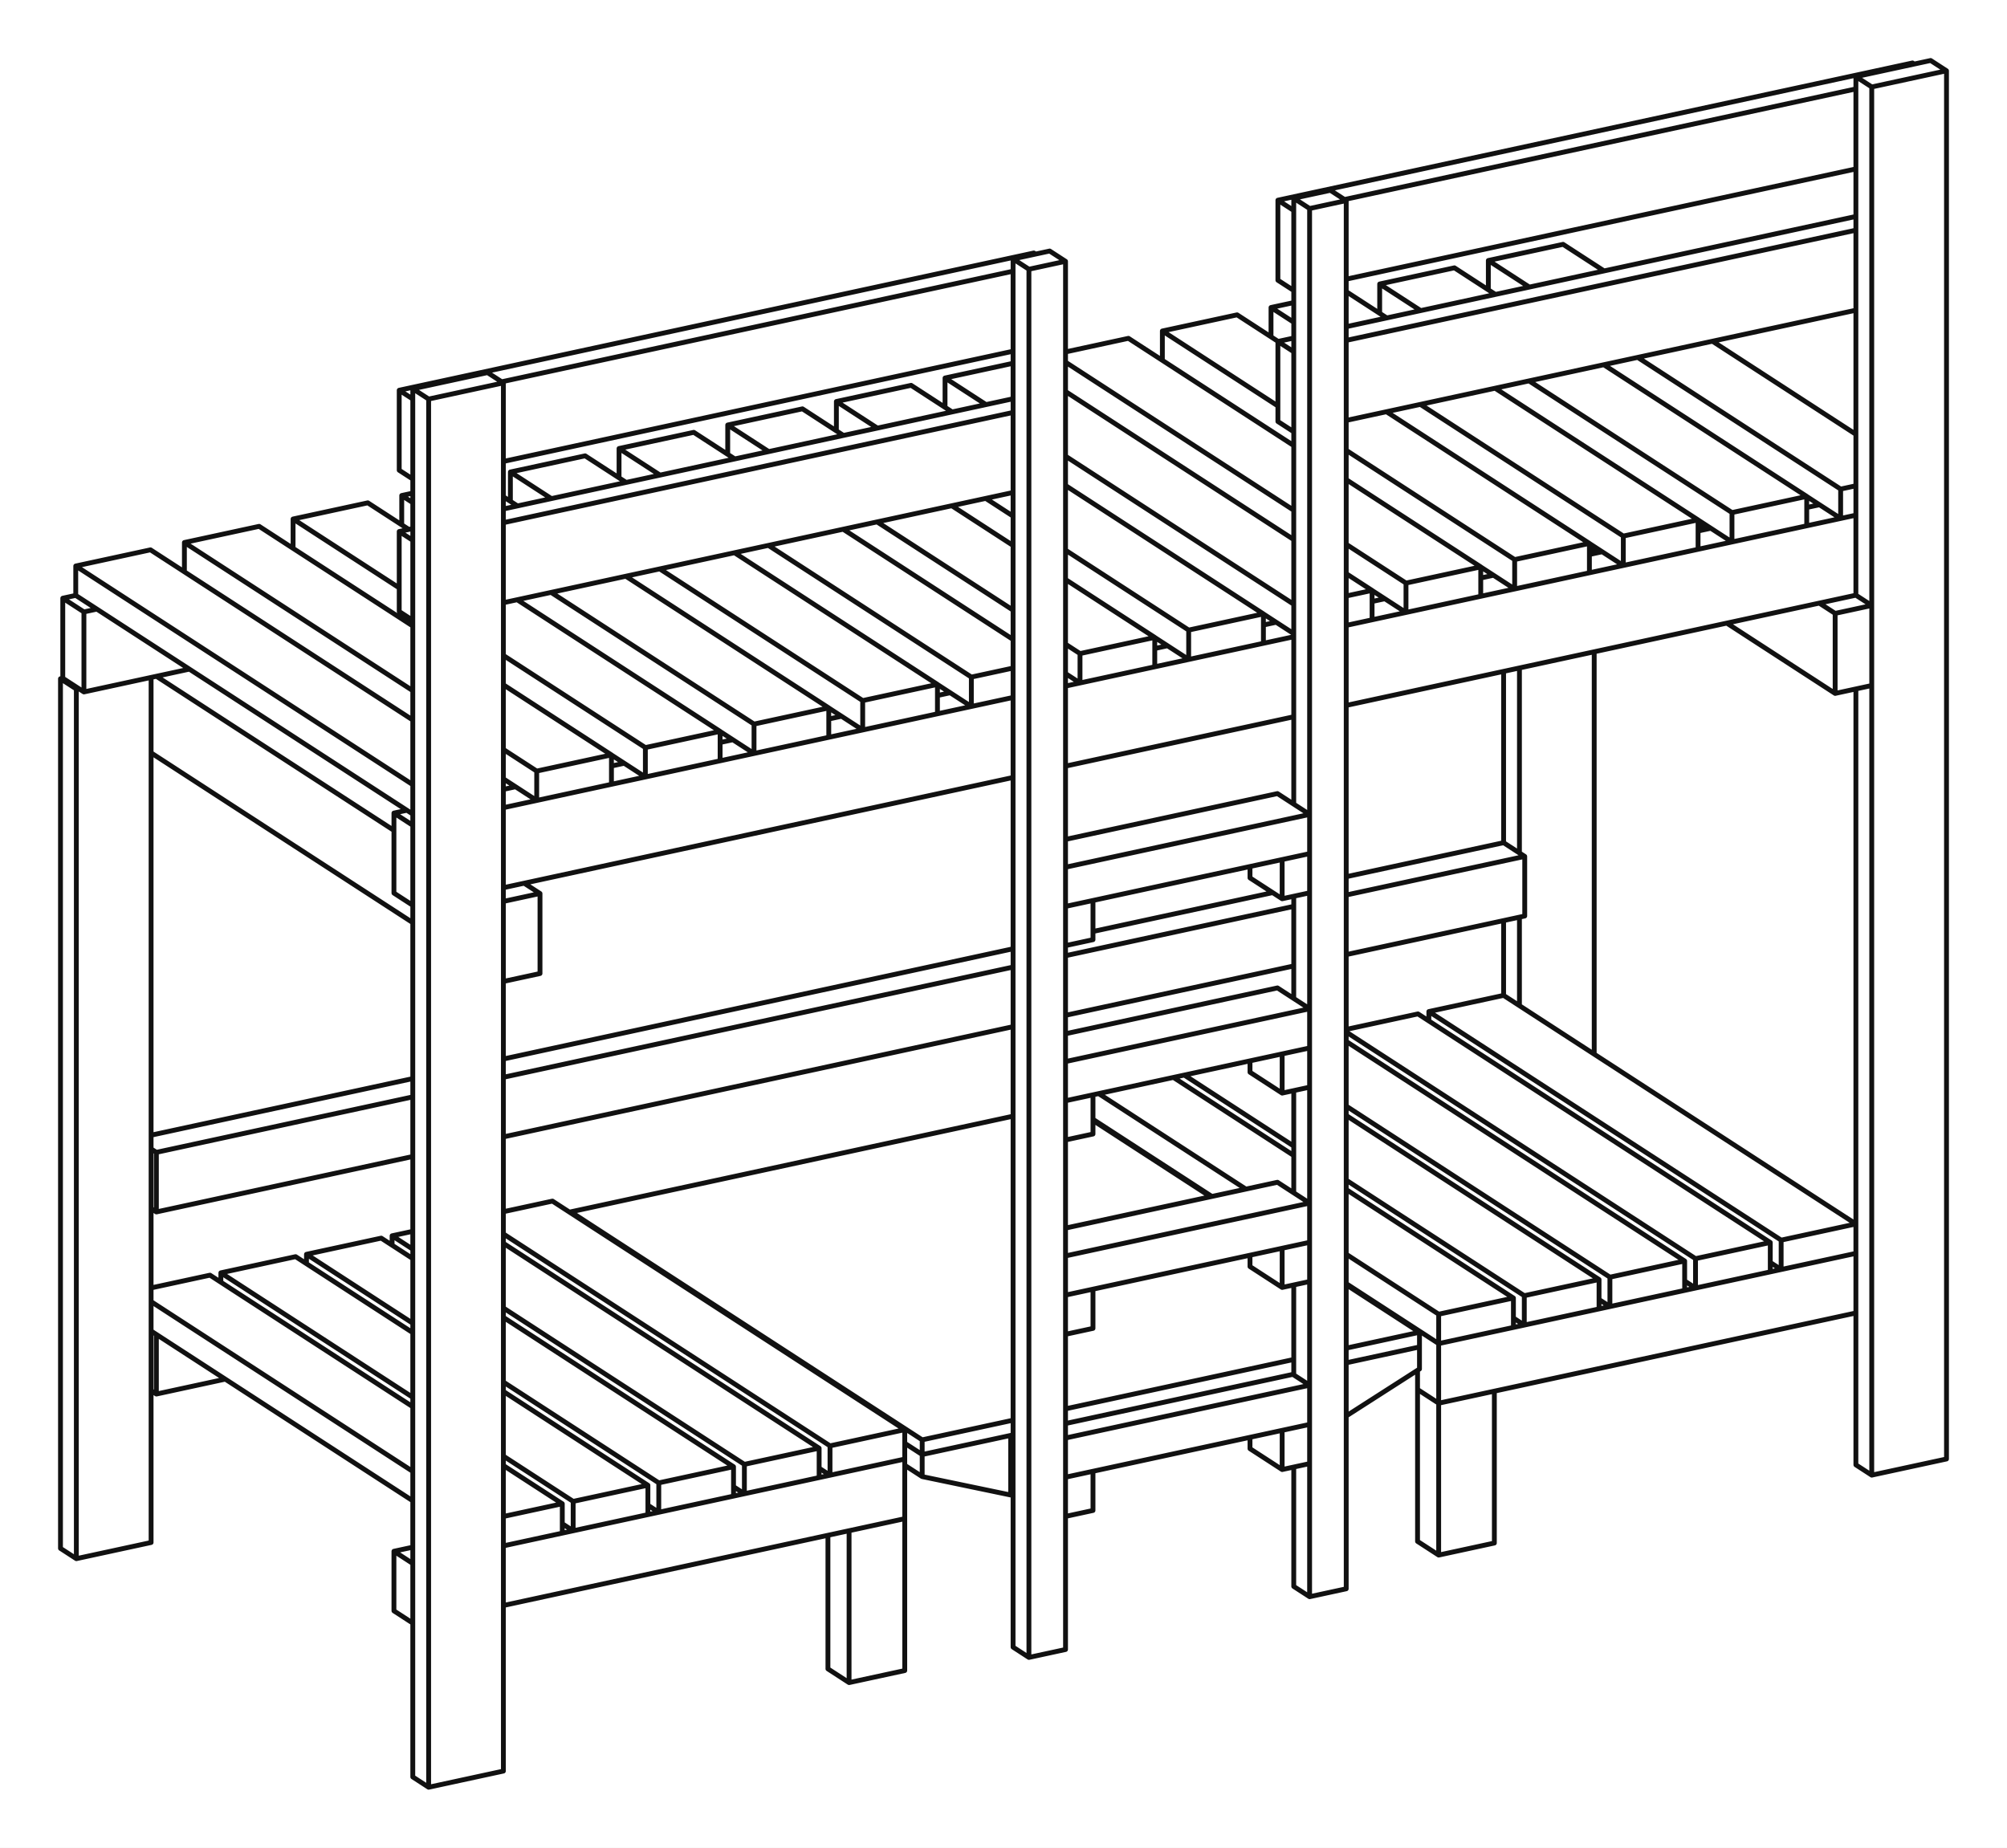
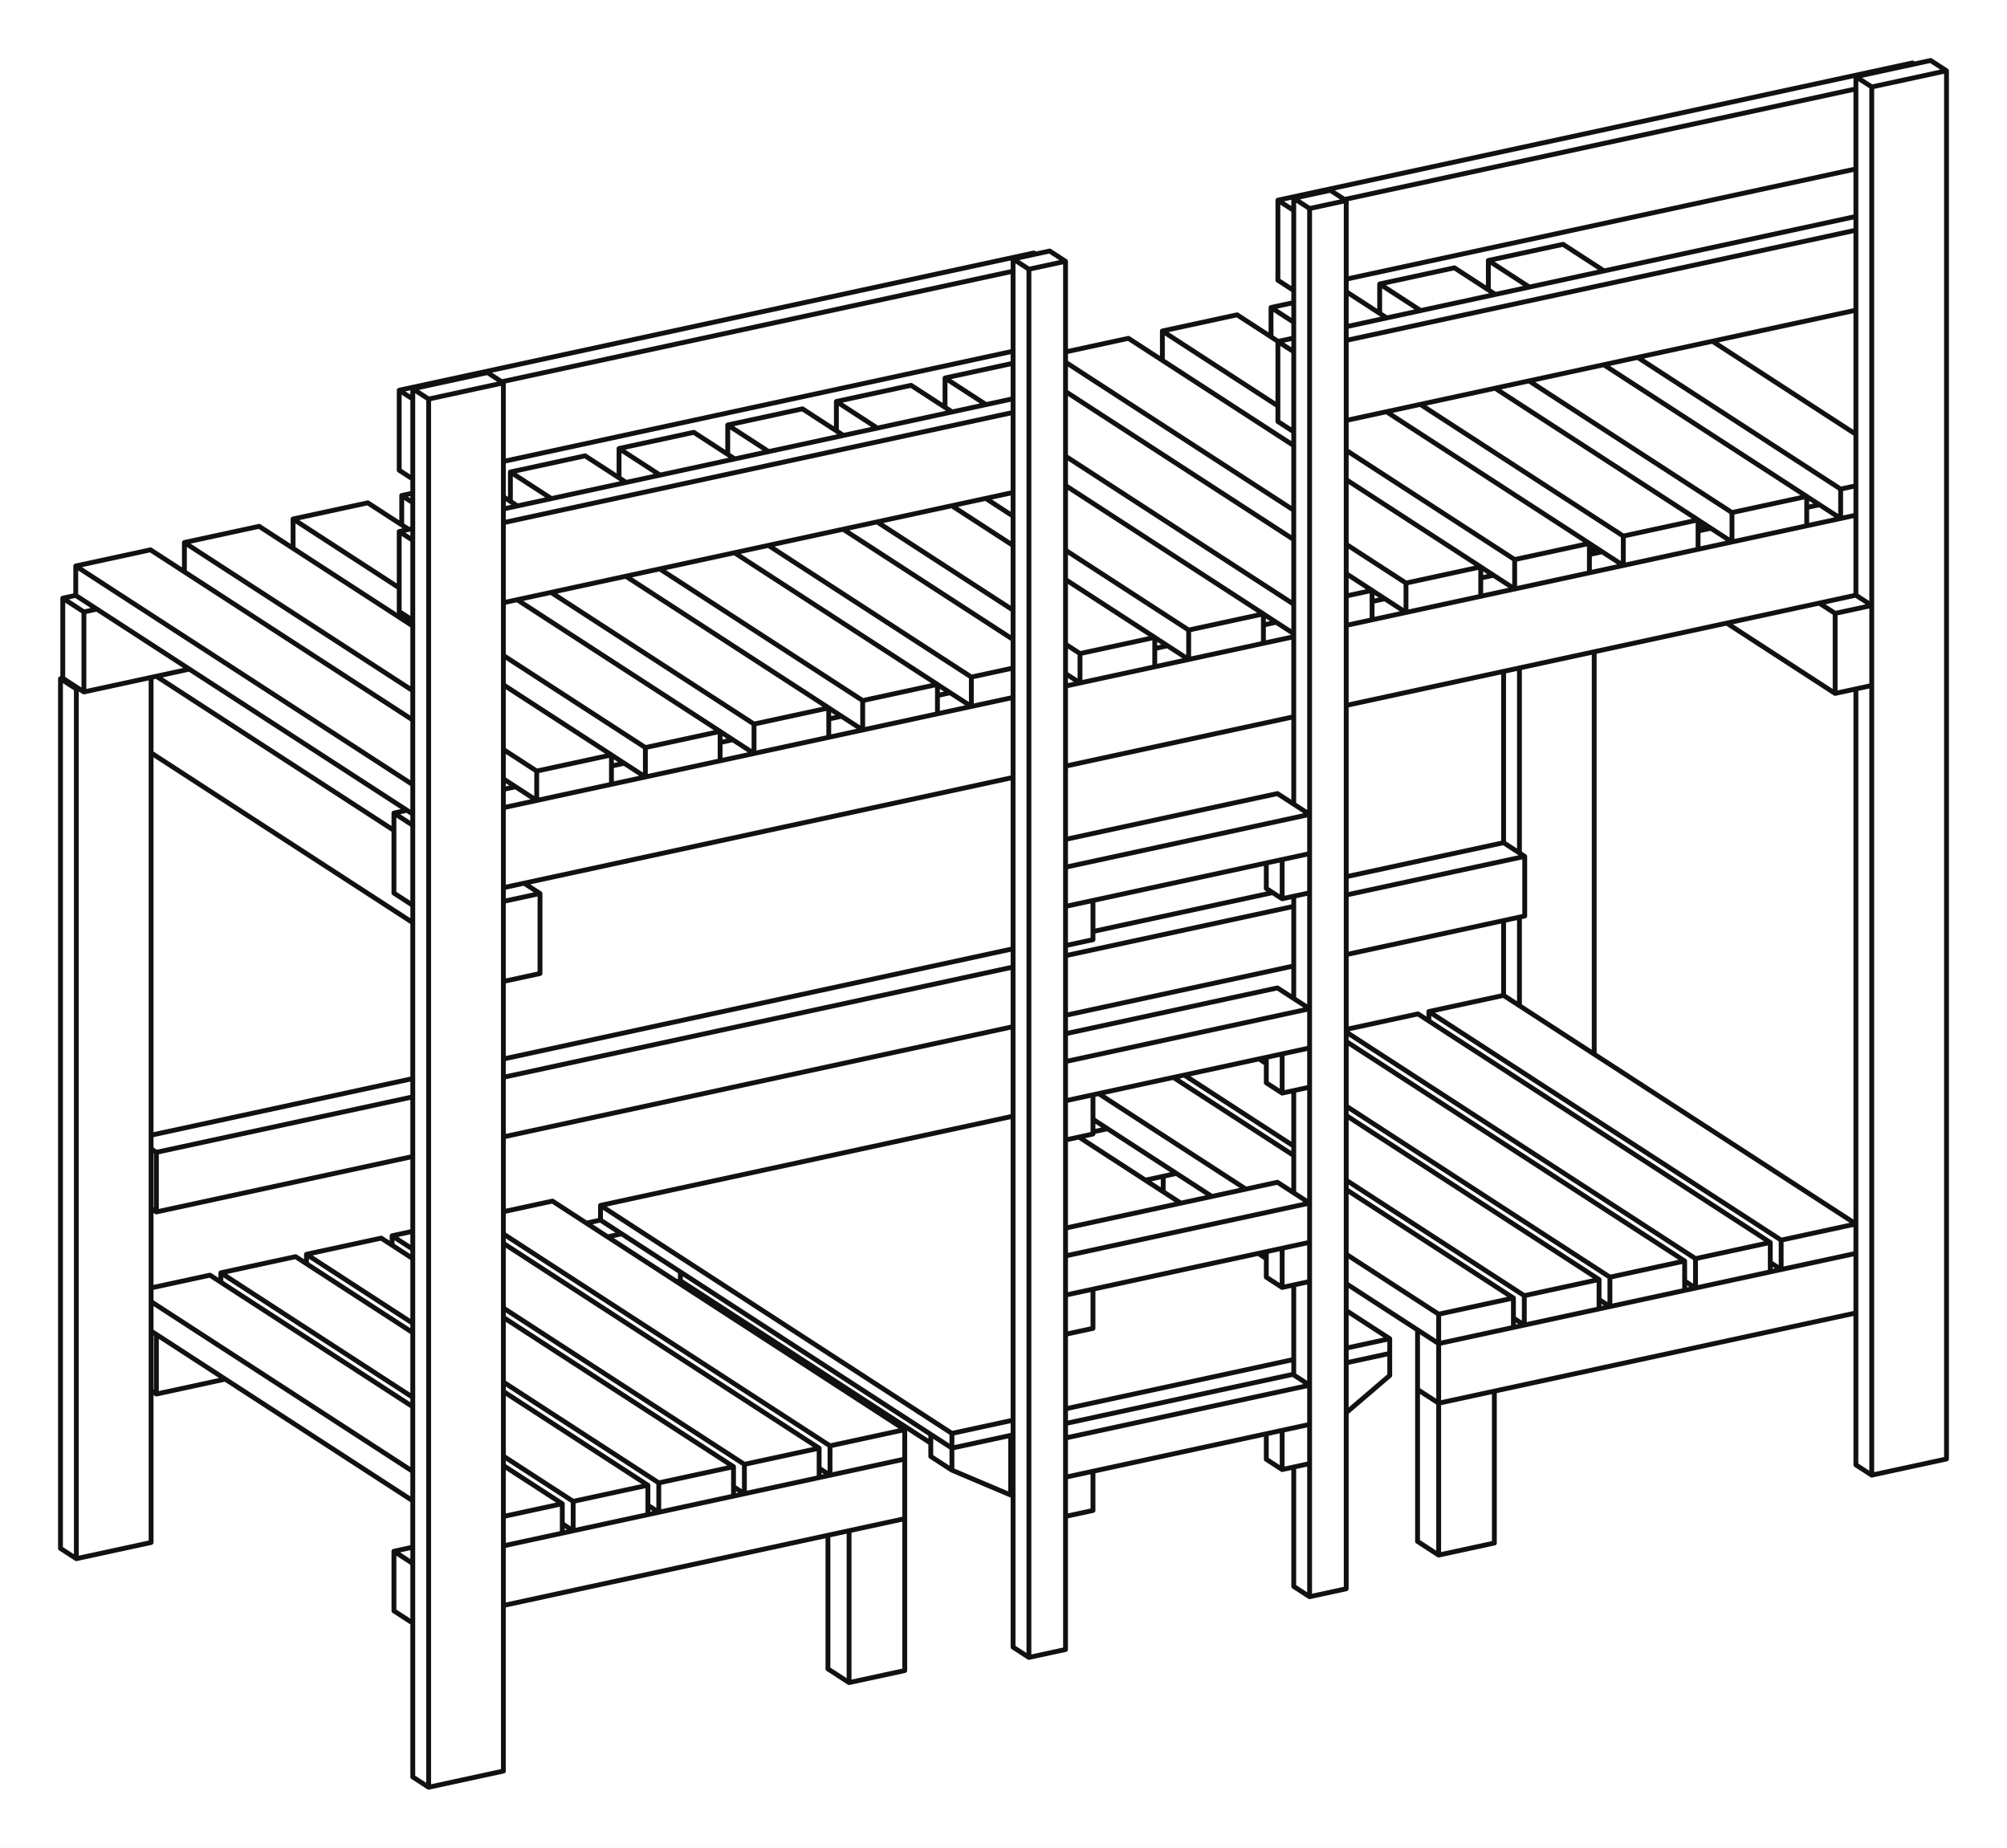
<svg xmlns="http://www.w3.org/2000/svg" viewBox="-1139.38 -919.23 2278.77 2098">
  <rect x="-1139.38" y="-919.23" width="2278.77" height="2098" fill="#ffffff" />
-   <path d="M-1068.1,-149.15 L-1068.1,-240.01 M-1068.1,-240.01 L-1044.1,-224.44 M-1044.1,-133.57 L-1044.1,-224.44 M-1068.1,-149.15 L-1044.1,-133.57 M-1053.37,-243.19 L-1068.1,-240.01 M-924.34,-159.47 L-1044.1,-133.57 M-1029.37,-227.62 L-1044.1,-224.44 M-692.1,94.82 L-692.1,3.95 M-692.1,3.95 L-670.7,17.84 M-692.1,94.82 L-670.7,108.7 M926.5,-346.12 L912,-342.98 M803.13,-319.43 L788.62,-316.3 M679.75,-292.75 L665.25,-289.61 M556.38,-266.07 L541.87,-262.93 M433,-239.38 L418.5,-236.25 M309.63,-212.7 L295.12,-209.56 M186.25,-186.02 L171.75,-182.88 M-60.5,-132.65 L-75,-129.51 M-183.87,-105.97 L-198.38,-102.83 M-307.25,-79.28 L-321.75,-76.15 M-430.62,-52.6 L-445.13,-49.46 M-554,-25.92 L-567.82,-22.93 M-677.37,0.77 L-692.1,3.95 M967.82,-243.43 L389.13,-118.27 M329.56,-105.39 L70.44,-49.34 M10.87,-36.46 L-567.82,88.7 M967.82,-334.29 L389.13,-209.13 M329.56,-196.25 L70.44,-140.21 M10.87,-127.32 L-567.82,-2.16 M635.37,-641.81 L681.92,-611.62 M804.95,-531.79 L967.82,-426.11 M550.5,-590.15 L550.5,-623.46 M550.5,-623.46 L597.05,-593.26 M720.08,-513.43 L950.5,-363.92 M950.5,-330.55 L950.5,-363.92 M912,-355.53 L950.5,-330.55 M635.37,-641.81 L550.5,-623.46 M967.82,-334.29 L950.5,-330.55 M967.82,-367.67 L950.5,-363.92 M512,-615.13 L558.54,-584.93 M681.57,-505.1 L912,-355.6 M912,-322.22 L912,-355.6 M427.13,-563.46 L427.13,-596.78 M427.13,-596.78 L473.67,-566.58 M596.7,-486.75 L827.13,-337.24 M827.13,-303.86 L827.13,-337.24 M788.62,-328.85 L827.13,-303.86 M512,-615.13 L427.13,-596.78 M912,-322.22 L827.13,-303.86 M912,-355.6 L827.13,-337.24 M389.13,-588.12 L435.17,-558.25 M558.2,-478.42 L788.62,-328.91 M788.62,-295.53 L788.62,-328.91 M303.75,-536.78 L303.75,-570.09 M303.75,-570.09 L329.56,-553.35 M473.33,-460.07 L703.75,-310.56 M703.75,-277.18 L703.75,-310.56 M665.25,-302.16 L703.75,-277.18 M329.56,-575.67 L303.75,-570.09 M788.62,-295.53 L703.75,-277.18 M788.62,-328.91 L703.75,-310.56 M265.25,-561.76 L311.79,-531.56 M434.82,-451.74 L665.25,-302.23 M665.25,-268.85 L665.25,-302.23 M180.38,-510.1 L180.38,-543.41 M180.38,-543.41 L311.56,-458.29 M389.13,-407.96 L580.38,-283.87 M580.38,-250.49 L580.38,-283.87 M541.87,-275.48 L580.38,-250.49 M265.25,-561.76 L180.38,-543.41 M665.25,-268.85 L580.38,-250.49 M665.25,-302.23 L580.38,-283.87 M141.87,-535.08 L329.56,-413.3 M389.13,-374.65 L541.87,-275.55 M541.87,-242.17 L541.87,-275.55 M70.44,-508.01 L329.56,-339.88 M389.13,-301.23 L457,-257.19 M457,-223.81 L457,-257.19 M418.5,-248.79 L457,-223.81 M141.87,-535.08 L70.44,-519.63 M541.87,-242.17 L457,-223.81 M541.87,-275.55 L457,-257.19 M70.44,-474.7 L329.56,-306.57 M389.13,-267.92 L418.5,-248.86 M418.5,-215.48 L418.5,-248.86 M-66.37,-456.73 L-66.37,-490.04 M-66.37,-490.04 L-19.83,-459.84 M70.44,-401.28 L329.56,-233.14 M295.12,-222.11 L329.56,-199.76 M10.87,-506.75 L-66.37,-490.04 M418.5,-215.48 L389.13,-209.13 M418.5,-248.86 L389.13,-242.51 M-104.88,-481.71 L-58.33,-451.51 M70.44,-367.96 L295.12,-222.18 M295.12,-188.8 L295.12,-222.18 M-189.75,-430.05 L-189.75,-463.36 M-189.75,-463.36 L-143.2,-433.16 M-20.17,-353.33 L10.87,-333.19 M70.44,-294.54 L210.25,-203.82 M210.25,-170.44 L210.25,-203.82 M171.75,-195.43 L210.25,-170.44 M-104.88,-481.71 L-189.75,-463.36 M295.12,-188.8 L210.25,-170.44 M295.12,-222.18 L210.25,-203.82 M-228.25,-455.03 L-181.71,-424.83 M-58.68,-345 L10.87,-299.88 M70.44,-261.23 L171.75,-195.5 M171.75,-162.12 L171.75,-195.5 M-313.12,-403.36 L-313.12,-436.67 M-313.12,-436.67 L-266.58,-406.48 M-143.55,-326.65 L10.87,-226.46 M70.44,-187.81 L86.88,-177.14 M86.88,-143.76 L86.88,-177.14 M70.44,-154.43 L86.88,-143.76 M-228.25,-455.03 L-313.12,-436.67 M171.75,-162.12 L86.88,-143.76 M171.75,-195.5 L86.88,-177.14 M-351.63,-428.35 L-305.08,-398.15 M-182.05,-318.32 L10.87,-193.15 M-436.5,-376.68 L-436.5,-409.99 M-436.5,-409.99 L-389.95,-379.79 M-266.92,-299.96 L-36.5,-150.46 M-36.5,-117.08 L-36.5,-150.46 M-75,-142.06 L-36.5,-117.08 M-351.63,-428.35 L-436.5,-409.99 M10.87,-127.32 L-36.5,-117.08 M10.87,-160.7 L-36.5,-150.46 M-475,-401.66 L-428.46,-371.46 M-305.43,-291.64 L-75,-142.13 M-75,-108.75 L-75,-142.13 M-559.87,-350 L-559.87,-383.31 M-559.87,-383.31 L-513.33,-353.11 M-390.3,-273.28 L-159.87,-123.77 M-159.87,-90.39 L-159.87,-123.77 M-198.38,-115.38 L-159.87,-90.39 M-475,-401.66 L-559.87,-383.31 M-75,-108.75 L-159.87,-90.39 M-75,-142.13 L-159.87,-123.77 M-567.82,-355.16 L-551.83,-344.78 M-428.8,-264.95 L-198.38,-115.44 M-198.38,-82.07 L-198.38,-115.44 M-683.25,-323.31 L-683.25,-356.62 M-683.25,-356.62 L-670.7,-348.48 M-513.67,-246.6 L-283.25,-97.09 M-283.25,-63.71 L-283.25,-97.09 M-321.75,-88.69 L-283.25,-63.71 M-670.7,-359.34 L-683.25,-356.62 M-198.38,-82.07 L-283.25,-63.71 M-198.38,-115.44 L-283.25,-97.09 M-721.75,-348.3 L-675.21,-318.1 M-552.18,-238.27 L-321.75,-88.76 M-321.75,-55.38 L-321.75,-88.76 M-806.62,-296.63 L-806.62,-329.94 M-806.62,-329.94 L-686.1,-251.74 M-567.82,-175 L-406.62,-70.41 M-406.62,-37.03 L-406.62,-70.41 M-445.13,-62.01 L-406.62,-37.03 M-721.75,-348.3 L-806.62,-329.94 M-321.75,-55.38 L-406.62,-37.03 M-321.75,-88.76 L-406.62,-70.41 M-845.13,-321.61 L-670.7,-208.43 M-567.82,-141.69 L-445.13,-62.08 M-445.13,-28.7 L-445.13,-62.08 M-930,-269.95 L-930,-303.26 M-930,-303.26 L-670.7,-135.01 M-567.82,-68.26 L-530,-43.72 M-530,-10.34 L-530,-43.72 M-567.82,-34.89 L-530,-10.34 M-845.13,-321.61 L-930,-303.26 M-445.13,-28.7 L-530,-10.34 M-445.13,-62.08 L-530,-43.72 M-968.5,-294.93 L-670.7,-101.7 M-1053.37,-243.19 L-1053.37,-276.57 M-1053.37,-276.57 L-670.7,-28.28 M-1053.37,-243.19 L-670.7,5.1 M-968.5,-294.93 L-1053.37,-276.57 M670.7,277.72 L670.7,-179.16 M670.7,-290.79 L670.7,-298.63 M567.82,210.97 L567.82,126.03 M567.82,37.59 L567.82,-156.92 M585.82,222.65 L585.82,122.14 M585.82,49.26 L585.82,-160.81 M1052.7,-850.55 L1070.7,-838.87 M1070.7,737.35 L1070.7,-838.87 M967.82,744.02 L967.82,-136.99 M967.82,-243.43 L967.82,-832.19 M967.82,-832.19 L985.82,-820.51 M985.82,755.7 L985.82,-820.51 M967.82,744.02 L985.82,755.7 M1052.7,-850.55 L967.82,-832.19 M1070.7,737.35 L985.82,755.7 M1070.7,-838.87 L985.82,-820.51 M-967.82,832.19 L-967.82,-150.07 M-1070.7,838.87 L-1070.7,-148.58 M-1070.7,-148.58 L-1052.7,-136.91 M-1052.7,850.55 L-1052.7,-136.91 M-1070.7,838.87 L-1052.7,850.55 M-1068.1,-149.15 L-1070.7,-148.58 M-967.82,832.19 L-1052.7,850.55 M-1050.1,-137.47 L-1052.7,-136.91 M-585.82,-496.17 L-567.82,-484.49 M-567.82,1091.72 L-567.82,-484.49 M-670.7,1098.4 L-670.7,-477.81 M-670.7,-477.81 L-652.7,-466.13 M-652.7,1110.08 L-652.7,-466.13 M-670.7,1098.4 L-652.7,1110.08 M-585.82,-496.17 L-670.7,-477.81 M-567.82,1091.72 L-652.7,1110.08 M-567.82,-484.49 L-652.7,-466.13 M967.82,-243.43 L985.82,-231.75 M985.82,-140.88 L985.82,-231.75 M788.62,-323.74 L797.22,-318.16 M926.26,-234.44 L944.26,-222.76 M944.26,-131.89 L944.26,-222.76 M821.22,-211.72 L944.26,-131.89 M985.82,-140.88 L944.26,-131.89 M985.82,-231.75 L944.26,-222.76 M-544.26,83.6 L-526.26,95.28 M-526.26,186.15 L-526.26,95.28 M-961.82,-151.37 L-692.1,23.64 M-567.82,195.14 L-567.82,104.27 M-967.82,-64.4 L-670.7,128.39 M-526.26,186.15 L-567.82,195.14 M-526.26,95.28 L-567.82,104.27 M371.13,-703.14 L389.13,-691.46 M389.13,884.75 L389.13,-691.46 M329.56,882.07 L329.56,746.51 M329.56,641.93 L329.56,539.74 M329.56,435.16 L329.56,319.08 M329.56,214.49 L329.56,98.41 M329.56,-6.18 L329.56,-694.15 M329.56,-694.15 L347.56,-682.47 M347.56,893.74 L347.56,-682.47 M329.56,882.07 L347.56,893.74 M371.13,-703.14 L329.56,-694.15 M389.13,884.75 L347.56,893.74 M389.13,-691.46 L347.56,-682.47 M52.44,-634.21 L70.44,-622.53 M70.44,953.68 L70.44,-622.53 M10.87,950.99 L10.87,-625.22 M10.87,-625.22 L28.87,-613.54 M28.87,962.67 L28.87,-613.54 M10.87,950.99 L28.87,962.67 M52.44,-634.21 L10.87,-625.22 M70.44,953.68 L28.87,962.67 M70.44,-622.53 L28.87,-613.54 M347.56,742.61 L347.56,698.11 M279.89,725.67 L279.89,712.75 M316.39,749.36 L316.39,704.85 M279.89,725.67 L316.39,749.36 M347.56,742.61 L316.39,749.36 M347.56,698.11 L316.39,704.85 M101.61,795.81 L101.61,751.3 M70.44,802.55 L70.44,758.05 M101.61,795.81 L70.44,802.55 M101.61,751.3 L70.44,758.05 M328.56,641.28 L347.56,653.6 M347.56,698.11 L347.56,653.6 M70.44,758.05 L70.44,713.54 M347.56,698.11 L70.44,758.05 M347.56,653.6 L70.44,713.54 M347.56,535.85 L347.56,491.35 M279.89,518.91 L279.89,505.98 M316.39,542.59 L316.39,498.09 M279.89,518.91 L316.39,542.59 M347.56,535.85 L316.39,542.59 M347.56,491.35 L316.39,498.09 M101.61,589.05 L101.61,544.54 M70.44,595.79 L70.44,551.28 M101.61,589.05 L70.44,595.79 M101.61,544.54 L70.44,551.28 M311.06,423.16 L347.56,446.84 M347.56,491.35 L347.56,446.84 M70.44,551.28 L70.44,506.78 M311.06,423.16 L70.44,475.2 M347.56,491.35 L70.44,551.28 M347.56,446.84 L70.44,506.78 M347.56,315.18 L347.56,270.68 M279.89,298.24 L279.89,285.31 M316.39,321.93 L316.39,277.42 M279.89,298.24 L316.39,321.93 M347.56,315.18 L316.39,321.93 M347.56,270.68 L316.39,277.42 M101.61,368.38 L101.61,323.87 M70.44,375.12 L70.44,330.61 M101.61,368.38 L70.44,375.12 M101.61,323.87 L70.44,330.61 M311.06,202.49 L347.56,226.17 M347.56,270.68 L347.56,226.17 M70.44,330.61 L70.44,286.11 M311.06,202.49 L70.44,254.53 M347.56,270.68 L70.44,330.61 M347.56,226.17 L70.44,286.11 M347.56,94.51 L347.56,50.01 M279.89,77.57 L279.89,64.64 M316.39,101.26 L316.39,56.75 M279.89,77.57 L316.39,101.26 M347.56,94.51 L316.39,101.26 M347.56,50.01 L316.39,56.75 M101.61,147.71 L101.61,103.2 M70.44,154.45 L70.44,109.94 M101.61,147.71 L70.44,154.45 M101.61,103.2 L70.44,109.94 M311.06,-18.18 L347.56,5.5 M347.56,50.01 L347.56,5.5 M70.44,109.94 L70.44,65.44 M311.06,-18.18 L70.44,33.86 M347.56,50.01 L70.44,109.94 M347.56,5.5 L70.44,65.44 M311.56,-440.65 L311.56,-531.52 M311.56,-531.52 L329.56,-519.84 M329.56,-428.97 L329.56,-519.84 M311.56,-440.65 L329.56,-428.97 M967.82,-673.45 L389.13,-548.29 M329.56,-535.41 L311.56,-531.52 M967.82,-567.01 L389.13,-441.86 M967.82,-657.88 L389.13,-532.72 M-686.1,-224.88 L-686.1,-315.74 M-686.1,-315.74 L-670.7,-305.75 M-686.1,-224.88 L-670.7,-214.88 M10.87,-466.48 L-567.82,-341.32 M-670.7,-319.07 L-686.1,-315.74 M10.87,-360.04 L-567.82,-234.89 M10.87,-450.91 L-567.82,-325.75 M1032.1,-847.75 L1034.02,-846.51 M311.56,-601.05 L311.56,-691.92 M311.56,-691.92 L329.56,-680.24 M329.56,-589.38 L329.56,-680.24 M311.56,-601.05 L329.56,-589.38 M1032.1,-847.75 L311.56,-691.92 M967.82,-727.42 L389.13,-602.26 M967.82,-818.28 L387.21,-692.71 M34.44,-631.98 L36.36,-630.73 M-686.1,-385.28 L-686.1,-476.14 M-686.1,-476.14 L-670.7,-466.15 M-686.1,-385.28 L-670.7,-375.29 M34.44,-631.98 L-686.1,-476.14 M10.87,-520.45 L-567.82,-395.29 M10.87,-611.31 L-569.75,-485.74 M-967.82,592.05 L-961.82,595.94 M-961.82,663.63 L-961.82,595.94 M-967.82,659.73 L-961.82,663.63 M196.35,413.14 L194.85,413.46 M-883.59,646.71 L-961.82,663.63 M118.11,362.37 L116.62,362.7 M470.11,658.45 L470.11,636.64 M470.11,592.06 L470.11,590.77 M470.11,590.77 L494.11,606.34 M494.11,674.02 L494.11,606.34 M470.11,658.45 L494.11,674.02 M967.82,571.57 L494.11,674.02 M967.82,503.88 L494.11,606.34 M-112.11,805.13 L-112.11,737.45 M-692.1,909.81 L-692.1,842.13 M-692.1,842.13 L-670.7,856.01 M-692.1,909.81 L-670.7,923.7 M-670.7,837.5 L-692.1,842.13 M-112.11,805.13 L-567.82,903.7 M-112.11,737.45 L-567.82,836.01 M557.33,832.8 L557.33,660.35 M470.11,830.91 L470.11,658.45 M470.11,658.45 L494.11,674.02 M494.11,846.48 L494.11,674.02 M470.11,830.91 L494.11,846.48 M557.33,832.8 L494.11,846.48 M557.33,660.35 L494.11,674.02 M-112.11,977.59 L-112.11,805.13 M-199.33,975.69 L-199.33,824 M-175.33,991.26 L-175.33,818.81 M-199.33,975.69 L-175.33,991.26 M-112.11,977.59 L-175.33,991.26 M-112.11,805.13 L-175.33,818.81 M567.82,210.97 L967.82,470.5 M967.82,503.88 L967.82,470.5 M482.95,240 L482.95,229.32 M482.95,229.32 L882.95,488.86 M882.95,522.24 L882.95,488.86 M870.61,514.23 L882.95,522.24 M567.82,210.97 L482.95,229.32 M967.82,503.88 L882.95,522.24 M967.82,470.5 L882.95,488.86 M470.61,231.99 L870.61,491.53 M870.61,524.91 L870.61,491.53 M389.13,252.55 L785.74,509.88 M785.74,543.26 L785.74,509.88 M773.4,535.26 L785.74,543.26 M470.61,231.99 L389.13,249.62 M870.61,524.91 L785.74,543.26 M870.61,491.53 L785.74,509.88 M389.13,263.23 L773.4,512.55 M773.4,545.93 L773.4,512.55 M389.13,336.65 L688.53,530.91 M688.53,564.29 L688.53,530.91 M676.19,556.28 L688.53,564.29 M773.4,545.93 L688.53,564.29 M773.4,512.55 L688.53,530.91 M389.13,347.32 L676.19,533.58 M676.19,566.96 L676.19,533.58 M205.27,301.45 L329.56,382.1 M389.13,420.75 L591.32,551.93 M591.32,585.31 L591.32,551.93 M578.98,577.31 L591.32,585.31 M676.19,566.96 L591.32,585.31 M676.19,533.58 L591.32,551.93 M192.93,304.12 L329.56,392.77 M389.13,431.42 L578.98,554.6 M578.98,587.98 L578.98,554.6 M108.06,322.48 L275.19,430.92 M389.13,504.85 L494.11,572.96 M494.11,606.34 L494.11,572.96 M101.61,351.67 L236.61,439.26 M389.13,538.23 L494.11,606.34 M578.98,587.98 L494.11,606.34 M578.98,554.6 L494.11,572.96 M-900.95,528.64 L-670.7,678.04 M-567.82,744.78 L-500.95,788.17 M-500.95,821.55 L-500.95,788.17 M-967.82,558.67 L-670.7,751.46 M-967.82,592.05 L-670.7,784.84 M-900.95,528.64 L-967.82,543.1 M-500.95,821.55 L-567.82,836.01 M-500.95,788.17 L-567.82,802.63 M-803.74,507.61 L-670.7,593.94 M-567.82,660.68 L-403.74,767.15 M-403.74,800.52 L-403.74,767.15 M-888.61,536.64 L-888.61,525.97 M-888.61,525.97 L-670.7,667.36 M-567.82,734.11 L-488.61,785.5 M-488.61,818.88 L-488.61,785.5 M-500.95,810.87 L-488.61,818.88 M-803.74,507.61 L-888.61,525.97 M-403.74,800.52 L-488.61,818.88 M-403.74,767.15 L-488.61,785.5 M-706.53,486.59 L-670.7,509.84 M-567.82,576.58 L-306.53,746.12 M-306.53,779.5 L-306.53,746.12 M-791.4,515.62 L-791.4,504.94 M-791.4,504.94 L-670.7,583.26 M-567.82,650.01 L-391.4,764.48 M-391.4,797.86 L-391.4,764.48 M-403.74,789.85 L-391.4,797.86 M-706.53,486.59 L-791.4,504.94 M-306.53,779.5 L-391.4,797.86 M-306.53,746.12 L-391.4,764.48 M-567.82,492.48 L-209.32,725.1 M-209.32,758.47 L-209.32,725.1 M-694.19,494.59 L-694.19,483.92 M-694.19,483.92 L-670.7,499.16 M-567.82,565.91 L-294.19,743.45 M-294.19,776.83 L-294.19,743.45 M-306.53,768.82 L-294.19,776.83 M-670.7,478.84 L-694.19,483.92 M-209.32,758.47 L-294.19,776.83 M-209.32,725.1 L-294.19,743.45 M-512.11,444.54 L-112.11,704.07 M-112.11,737.45 L-112.11,704.07 M-567.82,481.81 L-196.98,722.43 M-196.98,755.81 L-196.98,722.43 M-209.32,747.8 L-196.98,755.81 M-512.11,444.54 L-567.82,456.59 M-112.11,737.45 L-196.98,755.81 M-112.11,704.07 L-196.98,722.43 M567.82,37.59 L591.82,53.16 M591.82,120.84 L591.82,53.16 M-967.82,385.29 L-961.82,389.18 M-961.82,456.86 L-961.82,389.18 M-967.82,452.97 L-961.82,456.86 M567.82,37.59 L389.13,76.23 M305.65,94.29 L101.61,138.42 M10.87,158.04 L-567.82,283.2 M-670.7,305.45 L-967.82,369.71 M591.82,120.84 L389.13,164.68 M329.56,177.56 L70.44,233.61 M10.87,246.49 L-567.82,371.65 M-670.7,393.9 L-961.82,456.86 M591.82,53.16 L389.13,97 M329.56,109.88 L70.44,165.92 M10.87,178.81 L-567.82,303.97 M-670.7,326.21 L-961.82,389.18 M101.61,352.96 L235.12,439.59 M389.13,539.52 L472.32,593.49 M472.32,610.18 L472.32,593.49 M-491.32,458.02 L-491.32,456.73 M-491.32,456.73 L-92.32,715.62 M-92.32,732.31 L-92.32,715.62 M-112.11,719.47 L-92.32,732.31 M10.87,348.12 L-491.32,456.73 M472.32,610.18 L389.13,628.18 M329.56,641.06 L70.44,697.1 M10.87,709.99 L-92.32,732.31 M472.32,593.49 L389.13,611.49 M329.56,624.37 L70.44,680.41 M10.87,693.3 L-92.32,715.62 M8.13,778.26 L8.13,710.58 M10.87,777.67 L8.13,778.26 M10.87,709.99 L8.13,710.58 M472.32,635.22 L472.32,610.18 M472.32,610.18 L389.13,628.18 M472.32,635.22 L389.13,688.53 M8.13,778.26 L8.13,710.58 M8.13,710.58 L-92.32,732.31 M-112.11,719.47 L-92.32,732.31 M8.13,778.26 L-92.32,757.34 M-92.32,757.34 L-92.32,732.31 M-92.32,757.34 L-112.11,744.5" fill="none" stroke="#111111" stroke-width="5.5" stroke-linecap="round" stroke-linejoin="round" />
+   <path d="M-1068.1,-149.15 L-1068.1,-240.01 M-1068.1,-240.01 L-1044.1,-224.44 M-1044.1,-133.57 L-1044.1,-224.44 M-1068.1,-149.15 L-1044.1,-133.57 M-1053.37,-243.19 L-1068.1,-240.01 M-924.34,-159.47 L-1044.1,-133.57 M-1029.37,-227.62 L-1044.1,-224.44 M-692.1,94.82 L-692.1,3.95 M-692.1,3.95 L-670.7,17.84 M-692.1,94.82 L-670.7,108.7 M926.5,-346.12 L912,-342.98 M803.13,-319.43 L788.62,-316.3 M679.75,-292.75 L665.25,-289.61 M556.38,-266.07 L541.87,-262.93 M433,-239.38 L418.5,-236.25 M309.63,-212.7 L295.12,-209.56 M186.25,-186.02 L171.75,-182.88 M-60.5,-132.65 L-75,-129.51 M-183.87,-105.97 L-198.38,-102.83 M-307.25,-79.28 L-321.75,-76.15 M-430.62,-52.6 L-445.13,-49.46 M-554,-25.92 L-567.82,-22.93 M-677.37,0.77 L-692.1,3.95 M967.82,-243.43 L389.13,-118.27 M329.56,-105.39 L70.44,-49.34 M10.87,-36.46 L-567.82,88.7 M967.82,-334.29 L389.13,-209.13 M329.56,-196.25 L70.44,-140.21 M10.87,-127.32 L-567.82,-2.16 M635.37,-641.81 L681.92,-611.62 M804.95,-531.79 L967.82,-426.11 M550.5,-590.15 L550.5,-623.46 M550.5,-623.46 L597.05,-593.26 M720.08,-513.43 L950.5,-363.92 M950.5,-330.55 L950.5,-363.92 M912,-355.53 L950.5,-330.55 M635.37,-641.81 L550.5,-623.46 M967.82,-334.29 L950.5,-330.55 M967.82,-367.67 L950.5,-363.92 M512,-615.13 L558.54,-584.93 M681.57,-505.1 L912,-355.6 M912,-322.22 L912,-355.6 M427.13,-563.46 L427.13,-596.78 M427.13,-596.78 L473.67,-566.58 M596.7,-486.75 L827.13,-337.24 M827.13,-303.86 L827.13,-337.24 M788.62,-328.85 L827.13,-303.86 M512,-615.13 L427.13,-596.78 M912,-322.22 L827.13,-303.86 M912,-355.6 L827.13,-337.24 M389.13,-588.12 L435.17,-558.25 M558.2,-478.42 L788.62,-328.91 M788.62,-295.53 L788.62,-328.91 M303.75,-536.78 L303.75,-570.09 M303.75,-570.09 L329.56,-553.35 M473.33,-460.07 L703.75,-310.56 M703.75,-277.18 L703.75,-310.56 M665.25,-302.16 L703.75,-277.18 M329.56,-575.67 L303.75,-570.09 M788.62,-295.53 L703.75,-277.18 M788.62,-328.91 L703.75,-310.56 M265.25,-561.76 L311.79,-531.56 M434.82,-451.74 L665.25,-302.23 M665.25,-268.85 L665.25,-302.23 M180.38,-510.1 L180.38,-543.41 M180.38,-543.41 L311.56,-458.29 M389.13,-407.96 L580.38,-283.87 M580.38,-250.49 L580.38,-283.87 M541.87,-275.48 L580.38,-250.49 M265.25,-561.76 L180.38,-543.41 M665.25,-268.85 L580.38,-250.49 M665.25,-302.23 L580.38,-283.87 M141.87,-535.08 L329.56,-413.3 M389.13,-374.65 L541.87,-275.55 M541.87,-242.17 L541.87,-275.55 M70.44,-508.01 L329.56,-339.88 M389.13,-301.23 L457,-257.19 M457,-223.81 L457,-257.19 M418.5,-248.79 L457,-223.81 M141.87,-535.08 L70.44,-519.63 M541.87,-242.17 L457,-223.81 M541.87,-275.55 L457,-257.19 M70.44,-474.7 L329.56,-306.57 M389.13,-267.92 L418.5,-248.86 M418.5,-215.48 L418.5,-248.86 M-66.37,-456.73 L-66.37,-490.04 M-66.37,-490.04 L-19.83,-459.84 M70.44,-401.28 L329.56,-233.14 M295.12,-222.11 L329.56,-199.76 M10.87,-506.75 L-66.37,-490.04 M418.5,-215.48 L389.13,-209.13 M418.5,-248.86 L389.13,-242.51 M-104.88,-481.71 L-58.33,-451.51 M70.44,-367.96 L295.12,-222.18 M295.12,-188.8 L295.12,-222.18 M-189.75,-430.05 L-189.75,-463.36 M-189.75,-463.36 L-143.2,-433.16 M-20.17,-353.33 L10.87,-333.19 M70.44,-294.54 L210.25,-203.82 M210.25,-170.44 L210.25,-203.82 M171.75,-195.43 L210.25,-170.44 M-104.88,-481.71 L-189.75,-463.36 M295.12,-188.8 L210.25,-170.44 M295.12,-222.18 L210.25,-203.82 M-228.25,-455.03 L-181.71,-424.83 M-58.68,-345 L10.87,-299.88 M70.44,-261.23 L171.75,-195.5 M171.75,-162.12 L171.75,-195.5 M-313.12,-403.36 L-313.12,-436.67 M-313.12,-436.67 L-266.58,-406.48 M-143.55,-326.65 L10.87,-226.46 M70.44,-187.81 L86.88,-177.14 M86.88,-143.76 L86.88,-177.14 M70.44,-154.43 L86.88,-143.76 M-228.25,-455.03 L-313.12,-436.67 M171.75,-162.12 L86.88,-143.76 M171.75,-195.5 L86.88,-177.14 M-351.63,-428.35 L-305.08,-398.15 M-182.05,-318.32 L10.87,-193.15 M-436.5,-376.68 L-436.5,-409.99 M-436.5,-409.99 L-389.95,-379.79 M-266.92,-299.96 L-36.5,-150.46 M-36.5,-117.08 L-36.5,-150.46 M-75,-142.06 L-36.5,-117.08 M-351.63,-428.35 L-436.5,-409.99 M10.87,-127.32 L-36.5,-117.08 M10.87,-160.7 L-36.5,-150.46 M-475,-401.66 L-428.46,-371.46 M-305.43,-291.64 L-75,-142.13 M-75,-108.75 L-75,-142.13 M-559.87,-350 L-559.87,-383.31 M-559.87,-383.31 L-513.33,-353.11 M-390.3,-273.28 L-159.87,-123.77 M-159.87,-90.39 L-159.87,-123.77 M-198.38,-115.38 L-159.87,-90.39 M-475,-401.66 L-559.87,-383.31 M-75,-108.75 L-159.87,-90.39 M-75,-142.13 L-159.87,-123.77 M-567.82,-355.16 L-551.83,-344.78 M-428.8,-264.95 L-198.38,-115.44 M-198.38,-82.07 L-198.38,-115.44 M-683.25,-323.31 L-683.25,-356.62 M-683.25,-356.62 L-670.7,-348.48 M-513.67,-246.6 L-283.25,-97.09 M-283.25,-63.71 L-283.25,-97.09 M-321.75,-88.69 L-283.25,-63.71 M-670.7,-359.34 L-683.25,-356.62 M-198.38,-82.07 L-283.25,-63.71 M-198.38,-115.44 L-283.25,-97.09 M-721.75,-348.3 L-675.21,-318.1 M-552.18,-238.27 L-321.75,-88.76 M-321.75,-55.38 L-321.75,-88.76 M-806.62,-296.63 L-806.62,-329.94 M-806.62,-329.94 L-686.1,-251.74 M-567.82,-175 L-406.62,-70.41 M-406.62,-37.03 L-406.62,-70.41 M-445.13,-62.01 L-406.62,-37.03 M-721.75,-348.3 L-806.62,-329.94 M-321.75,-55.38 L-406.62,-37.03 M-321.75,-88.76 L-406.62,-70.41 M-845.13,-321.61 L-670.7,-208.43 M-567.82,-141.69 L-445.13,-62.08 M-445.13,-28.7 L-445.13,-62.08 M-930,-269.95 L-930,-303.26 M-930,-303.26 L-670.7,-135.01 M-567.82,-68.26 L-530,-43.72 M-530,-10.34 L-530,-43.72 M-567.82,-34.89 L-530,-10.34 M-845.13,-321.61 L-930,-303.26 M-445.13,-28.7 L-530,-10.34 M-445.13,-62.08 L-530,-43.72 M-968.5,-294.93 L-670.7,-101.7 M-1053.37,-243.19 L-1053.37,-276.57 M-1053.37,-276.57 L-670.7,-28.28 M-1053.37,-243.19 L-670.7,5.1 M-968.5,-294.93 L-1053.37,-276.57 M670.7,277.72 L670.7,-179.16 M670.7,-290.79 L670.7,-298.63 M567.82,210.97 L567.82,126.03 M567.82,37.59 L567.82,-156.92 M585.82,222.65 L585.82,122.14 M585.82,49.26 L585.82,-160.81 M1052.7,-850.55 L1070.7,-838.87 M1070.7,737.35 L1070.7,-838.87 M967.82,744.02 L967.82,-136.99 M967.82,-243.43 L967.82,-832.19 M967.82,-832.19 L985.82,-820.51 M985.82,755.7 L985.82,-820.51 M967.82,744.02 L985.82,755.7 M1052.7,-850.55 L967.82,-832.19 M1070.7,737.35 L985.82,755.7 M1070.7,-838.87 L985.82,-820.51 M-967.82,832.19 L-967.82,-150.07 M-1070.7,838.87 L-1070.7,-148.58 M-1070.7,-148.58 L-1052.7,-136.91 M-1052.7,850.55 L-1052.7,-136.91 M-1070.7,838.87 L-1052.7,850.55 M-1068.1,-149.15 L-1070.7,-148.58 M-967.82,832.19 L-1052.7,850.55 M-1050.1,-137.47 L-1052.7,-136.91 M-585.82,-496.17 L-567.82,-484.49 M-567.82,1091.72 L-567.82,-484.49 M-670.7,1098.4 L-670.7,-477.81 M-670.7,-477.81 L-652.7,-466.13 M-652.7,1110.08 L-652.7,-466.13 M-670.7,1098.4 L-652.7,1110.08 M-585.82,-496.17 L-670.7,-477.81 M-567.82,1091.72 L-652.7,1110.08 M-567.82,-484.49 L-652.7,-466.13 M967.82,-243.43 L985.82,-231.75 M985.82,-140.88 L985.82,-231.75 M788.62,-323.74 L797.22,-318.16 M926.26,-234.44 L944.26,-222.76 M944.26,-131.89 L944.26,-222.76 M821.22,-211.72 L944.26,-131.89 M985.82,-140.88 L944.26,-131.89 M985.82,-231.75 L944.26,-222.76 M-544.26,83.6 L-526.26,95.28 M-526.26,186.15 L-526.26,95.28 M-961.82,-151.37 L-692.1,23.64 M-567.82,195.14 L-567.82,104.27 M-967.82,-64.4 L-670.7,128.39 M-526.26,186.15 L-567.82,195.14 M-526.26,95.28 L-567.82,104.27 M371.13,-703.14 L389.13,-691.46 M389.13,884.75 L389.13,-691.46 M329.56,882.07 L329.56,746.51 M329.56,641.93 L329.56,539.74 M329.56,435.16 L329.56,319.08 M329.56,214.49 L329.56,98.41 M329.56,-6.18 L329.56,-694.15 M329.56,-694.15 L347.56,-682.47 M347.56,893.74 L347.56,-682.47 M329.56,882.07 L347.56,893.74 M371.13,-703.14 L329.56,-694.15 M389.13,884.75 L347.56,893.74 M389.13,-691.46 L347.56,-682.47 M52.44,-634.21 L70.44,-622.53 M70.44,953.68 L70.44,-622.53 M10.87,950.99 L10.87,-625.22 M10.87,-625.22 L28.87,-613.54 M28.87,962.67 L28.87,-613.54 M10.87,950.99 L28.87,962.67 M52.44,-634.21 L10.87,-625.22 M70.44,953.68 L28.87,962.67 M70.44,-622.53 L28.87,-613.54 M347.56,742.61 L347.56,698.11 M298.39,737.68 L298.39,708.74 M316.39,749.36 L316.39,704.85 M298.39,737.68 L316.39,749.36 M347.56,742.61 L316.39,749.36 M347.56,698.11 L316.39,704.85 M101.61,795.81 L101.61,751.3 M70.44,802.55 L70.44,758.05 M101.61,795.81 L70.44,802.55 M101.61,751.3 L70.44,758.05 M328.56,641.28 L347.56,653.6 M347.56,698.11 L347.56,653.6 M70.44,758.05 L70.44,713.54 M347.56,698.11 L70.44,758.05 M347.56,653.6 L70.44,713.54 M347.56,535.85 L347.56,491.35 M298.39,530.92 L298.39,501.98 M316.39,542.59 L316.39,498.09 M298.39,530.92 L316.39,542.59 M347.56,535.85 L316.39,542.59 M347.56,491.35 L316.39,498.09 M101.61,589.05 L101.61,544.54 M70.44,595.79 L70.44,551.28 M101.61,589.05 L70.44,595.79 M101.61,544.54 L70.44,551.28 M311.06,423.16 L347.56,446.84 M347.56,491.35 L347.56,446.84 M70.44,551.28 L70.44,506.78 M311.06,423.16 L70.44,475.2 M347.56,491.35 L70.44,551.28 M347.56,446.84 L70.44,506.78 M347.56,315.18 L347.56,270.68 M298.39,310.25 L298.39,281.31 M316.39,321.93 L316.39,277.42 M298.39,310.25 L316.39,321.93 M347.56,315.18 L316.39,321.93 M347.56,270.68 L316.39,277.42 M101.61,368.38 L101.61,323.87 M70.44,375.12 L70.44,330.61 M101.61,368.38 L70.44,375.12 M101.61,323.87 L70.44,330.61 M311.06,202.49 L347.56,226.17 M347.56,270.68 L347.56,226.17 M70.44,330.61 L70.44,286.11 M311.06,202.49 L70.44,254.53 M347.56,270.68 L70.44,330.61 M347.56,226.17 L70.44,286.11 M347.56,94.51 L347.56,50.01 M298.39,89.58 L298.39,60.64 M316.39,101.26 L316.39,56.75 M298.39,89.58 L316.39,101.26 M347.56,94.51 L316.39,101.26 M347.56,50.01 L316.39,56.75 M101.61,147.71 L101.61,103.2 M70.44,154.45 L70.44,109.94 M101.61,147.71 L70.44,154.45 M101.61,103.2 L70.44,109.94 M311.06,-18.18 L347.56,5.5 M347.56,50.01 L347.56,5.5 M70.44,109.94 L70.44,65.44 M311.06,-18.18 L70.44,33.86 M347.56,50.01 L70.44,109.94 M347.56,5.5 L70.44,65.44 M311.56,-440.65 L311.56,-531.52 M311.56,-531.52 L329.56,-519.84 M329.56,-428.97 L329.56,-519.84 M311.56,-440.65 L329.56,-428.97 M967.82,-673.45 L389.13,-548.29 M329.56,-535.41 L311.56,-531.52 M967.82,-567.01 L389.13,-441.86 M967.82,-657.88 L389.13,-532.72 M-686.1,-224.88 L-686.1,-315.74 M-686.1,-315.74 L-670.7,-305.75 M-686.1,-224.88 L-670.7,-214.88 M10.87,-466.48 L-567.82,-341.32 M-670.7,-319.07 L-686.1,-315.74 M10.87,-360.04 L-567.82,-234.89 M10.87,-450.91 L-567.82,-325.75 M1032.1,-847.75 L1034.02,-846.51 M311.56,-601.05 L311.56,-691.92 M311.56,-691.92 L329.56,-680.24 M329.56,-589.38 L329.56,-680.24 M311.56,-601.05 L329.56,-589.38 M1032.1,-847.75 L311.56,-691.92 M967.82,-727.42 L389.13,-602.26 M967.82,-818.28 L387.21,-692.71 M34.44,-631.98 L36.36,-630.73 M-686.1,-385.28 L-686.1,-476.14 M-686.1,-476.14 L-670.7,-466.15 M-686.1,-385.28 L-670.7,-375.29 M34.44,-631.98 L-686.1,-476.14 M10.87,-520.45 L-567.82,-395.29 M10.87,-611.31 L-569.75,-485.74 M-967.82,592.05 L-961.82,595.94 M-961.82,663.63 L-961.82,595.94 M-967.82,659.73 L-961.82,663.63 M-457.55,466.11 L-473.53,469.57 M196.35,413.14 L161.08,420.77 M-366.87,534.95 L-371.29,535.91 M-883.59,646.71 L-961.82,663.63 M118.11,362.37 L101.61,365.94 M-433.55,481.69 L-449.53,485.14 M181.33,433.91 L181.33,416.39 M181.33,416.39 L161.08,420.77 M470.11,658.45 L470.11,590.77 M470.11,590.77 L494.11,606.34 M494.11,674.02 L494.11,606.34 M470.11,658.45 L494.11,674.02 M967.82,571.57 L494.11,674.02 M967.82,503.88 L494.11,606.34 M-112.11,805.13 L-112.11,737.45 M-692.1,909.81 L-692.1,842.13 M-692.1,842.13 L-670.7,856.01 M-692.1,909.81 L-670.7,923.7 M-670.7,837.5 L-692.1,842.13 M-112.11,805.13 L-567.82,903.7 M-112.11,737.45 L-567.82,836.01 M557.33,832.8 L557.33,660.35 M470.11,830.91 L470.11,658.45 M470.11,658.45 L494.11,674.02 M494.11,846.48 L494.11,674.02 M470.11,830.91 L494.11,846.48 M557.33,832.8 L494.11,846.48 M557.33,660.35 L494.11,674.02 M-112.11,977.59 L-112.11,805.13 M-199.33,975.69 L-199.33,824 M-175.33,991.26 L-175.33,818.81 M-199.33,975.69 L-175.33,991.26 M-112.11,977.59 L-175.33,991.26 M-112.11,805.13 L-175.33,818.81 M567.82,210.97 L967.82,470.5 M967.82,503.88 L967.82,470.5 M482.95,240 L482.95,229.32 M482.95,229.32 L882.95,488.86 M882.95,522.24 L882.95,488.86 M870.61,514.23 L882.95,522.24 M567.82,210.97 L482.95,229.32 M967.82,503.88 L882.95,522.24 M967.82,470.5 L882.95,488.86 M470.61,231.99 L870.61,491.53 M870.61,524.91 L870.61,491.53 M389.13,252.55 L785.74,509.88 M785.74,543.26 L785.74,509.88 M773.4,535.26 L785.74,543.26 M470.61,231.99 L389.13,249.62 M870.61,524.91 L785.74,543.26 M870.61,491.53 L785.74,509.88 M389.13,263.23 L773.4,512.55 M773.4,545.93 L773.4,512.55 M389.13,336.65 L688.53,530.91 M688.53,564.29 L688.53,530.91 M676.19,556.28 L688.53,564.29 M773.4,545.93 L688.53,564.29 M773.4,512.55 L688.53,530.91 M290.14,283.1 L298.39,288.45 M389.13,347.32 L676.19,533.58 M676.19,566.96 L676.19,533.58 M205.27,301.45 L329.56,382.1 M389.13,420.75 L591.32,551.93 M591.32,585.31 L591.32,551.93 M578.98,577.31 L591.32,585.31 M676.19,566.96 L591.32,585.31 M676.19,533.58 L591.32,551.93 M192.93,304.12 L329.56,392.77 M389.13,431.42 L578.98,554.6 M578.98,587.98 L578.98,554.6 M108.06,322.48 L275.19,430.92 M389.13,504.85 L494.11,572.96 M494.11,606.34 L494.11,572.96 M101.61,351.67 L236.61,439.26 M389.13,538.23 L494.11,606.34 M578.98,587.98 L494.11,606.34 M578.98,554.6 L494.11,572.96 M-900.95,528.64 L-670.7,678.04 M-567.82,744.78 L-500.95,788.17 M-500.95,821.55 L-500.95,788.17 M-967.82,558.67 L-670.7,751.46 M-967.82,592.05 L-670.7,784.84 M-900.95,528.64 L-967.82,543.1 M-500.95,821.55 L-567.82,836.01 M-500.95,788.17 L-567.82,802.63 M-803.74,507.61 L-670.7,593.94 M-567.82,660.68 L-403.74,767.15 M-403.74,800.52 L-403.74,767.15 M-888.61,536.64 L-888.61,525.97 M-888.61,525.97 L-670.7,667.36 M-567.82,734.11 L-488.61,785.5 M-488.61,818.88 L-488.61,785.5 M-500.95,810.87 L-488.61,818.88 M-803.74,507.61 L-888.61,525.97 M-403.74,800.52 L-488.61,818.88 M-403.74,767.15 L-488.61,785.5 M-706.53,486.59 L-670.7,509.84 M-567.82,576.58 L-306.53,746.12 M-306.53,779.5 L-306.53,746.12 M-791.4,515.62 L-791.4,504.94 M-791.4,504.94 L-670.7,583.26 M-567.82,650.01 L-391.4,764.48 M-391.4,797.86 L-391.4,764.48 M-403.74,789.85 L-391.4,797.86 M-706.53,486.59 L-791.4,504.94 M-306.53,779.5 L-391.4,797.86 M-306.53,746.12 L-391.4,764.48 M-567.82,492.48 L-209.32,725.1 M-209.32,758.47 L-209.32,725.1 M-694.19,494.59 L-694.19,483.92 M-694.19,483.92 L-670.7,499.16 M-567.82,565.91 L-294.19,743.45 M-294.19,776.83 L-294.19,743.45 M-306.53,768.82 L-294.19,776.83 M-670.7,478.84 L-694.19,483.92 M-209.32,758.47 L-294.19,776.83 M-209.32,725.1 L-294.19,743.45 M-512.11,444.54 L-112.11,704.07 M-112.11,737.45 L-112.11,704.07 M-567.82,481.81 L-196.98,722.43 M-196.98,755.81 L-196.98,722.43 M-209.32,747.8 L-196.98,755.81 M-512.11,444.54 L-567.82,456.59 M-112.11,737.45 L-196.98,755.81 M-112.11,704.07 L-196.98,722.43 M567.82,37.59 L591.82,53.16 M591.82,120.84 L591.82,53.16 M-967.82,385.29 L-961.82,389.18 M-961.82,456.86 L-961.82,389.18 M-967.82,452.97 L-961.82,456.86 M567.82,37.59 L389.13,76.23 M305.65,94.29 L101.61,138.42 M10.87,158.04 L-567.82,283.2 M-670.7,305.45 L-967.82,369.71 M591.82,120.84 L389.13,164.68 M329.56,177.56 L70.44,233.61 M10.87,246.49 L-567.82,371.65 M-670.7,393.9 L-961.82,456.86 M591.82,53.16 L389.13,97 M329.56,109.88 L70.44,165.92 M10.87,178.81 L-567.82,303.97 M-670.7,326.21 L-961.82,389.18 M85.65,371.83 L201.34,446.89 M289.29,503.95 L298.39,509.86 M389.13,568.74 L438.55,600.8 M438.55,617.49 L438.55,600.8 M-457.55,466.11 L-457.55,449.43 M-457.55,449.43 L-58.55,708.31 M-58.55,725 L-58.55,708.31 M-457.55,466.11 L-58.55,725 M10.87,348.12 L-457.55,449.43 M438.55,617.49 L389.13,628.18 M329.56,641.06 L70.44,697.1 M10.87,709.99 L-58.55,725 M438.55,600.8 L389.13,611.49 M329.56,624.37 L70.44,680.41 M10.87,693.3 L-58.55,708.31 M-366.87,534.95 L-366.87,524.95 M8.13,778.26 L8.13,710.58 M-366.87,534.95 L-82.55,719.42 M10.87,777.67 L8.13,778.26 M10.87,709.99 L8.13,710.58 M438.55,642.52 L438.55,617.49 M438.55,617.49 L389.13,628.18 M438.55,642.52 L389.13,684.82 M8.13,778.26 L8.13,710.58 M-82.55,734.46 L-82.55,709.43 M8.13,710.58 L-58.55,725 M-82.55,709.43 L-58.55,725 M8.13,778.26 L-58.55,750.03 M-58.55,750.03 L-58.55,725 M-58.55,750.03 L-82.55,734.46" fill="none" stroke="#111111" stroke-width="5.5" stroke-linecap="round" stroke-linejoin="round" />
</svg>
